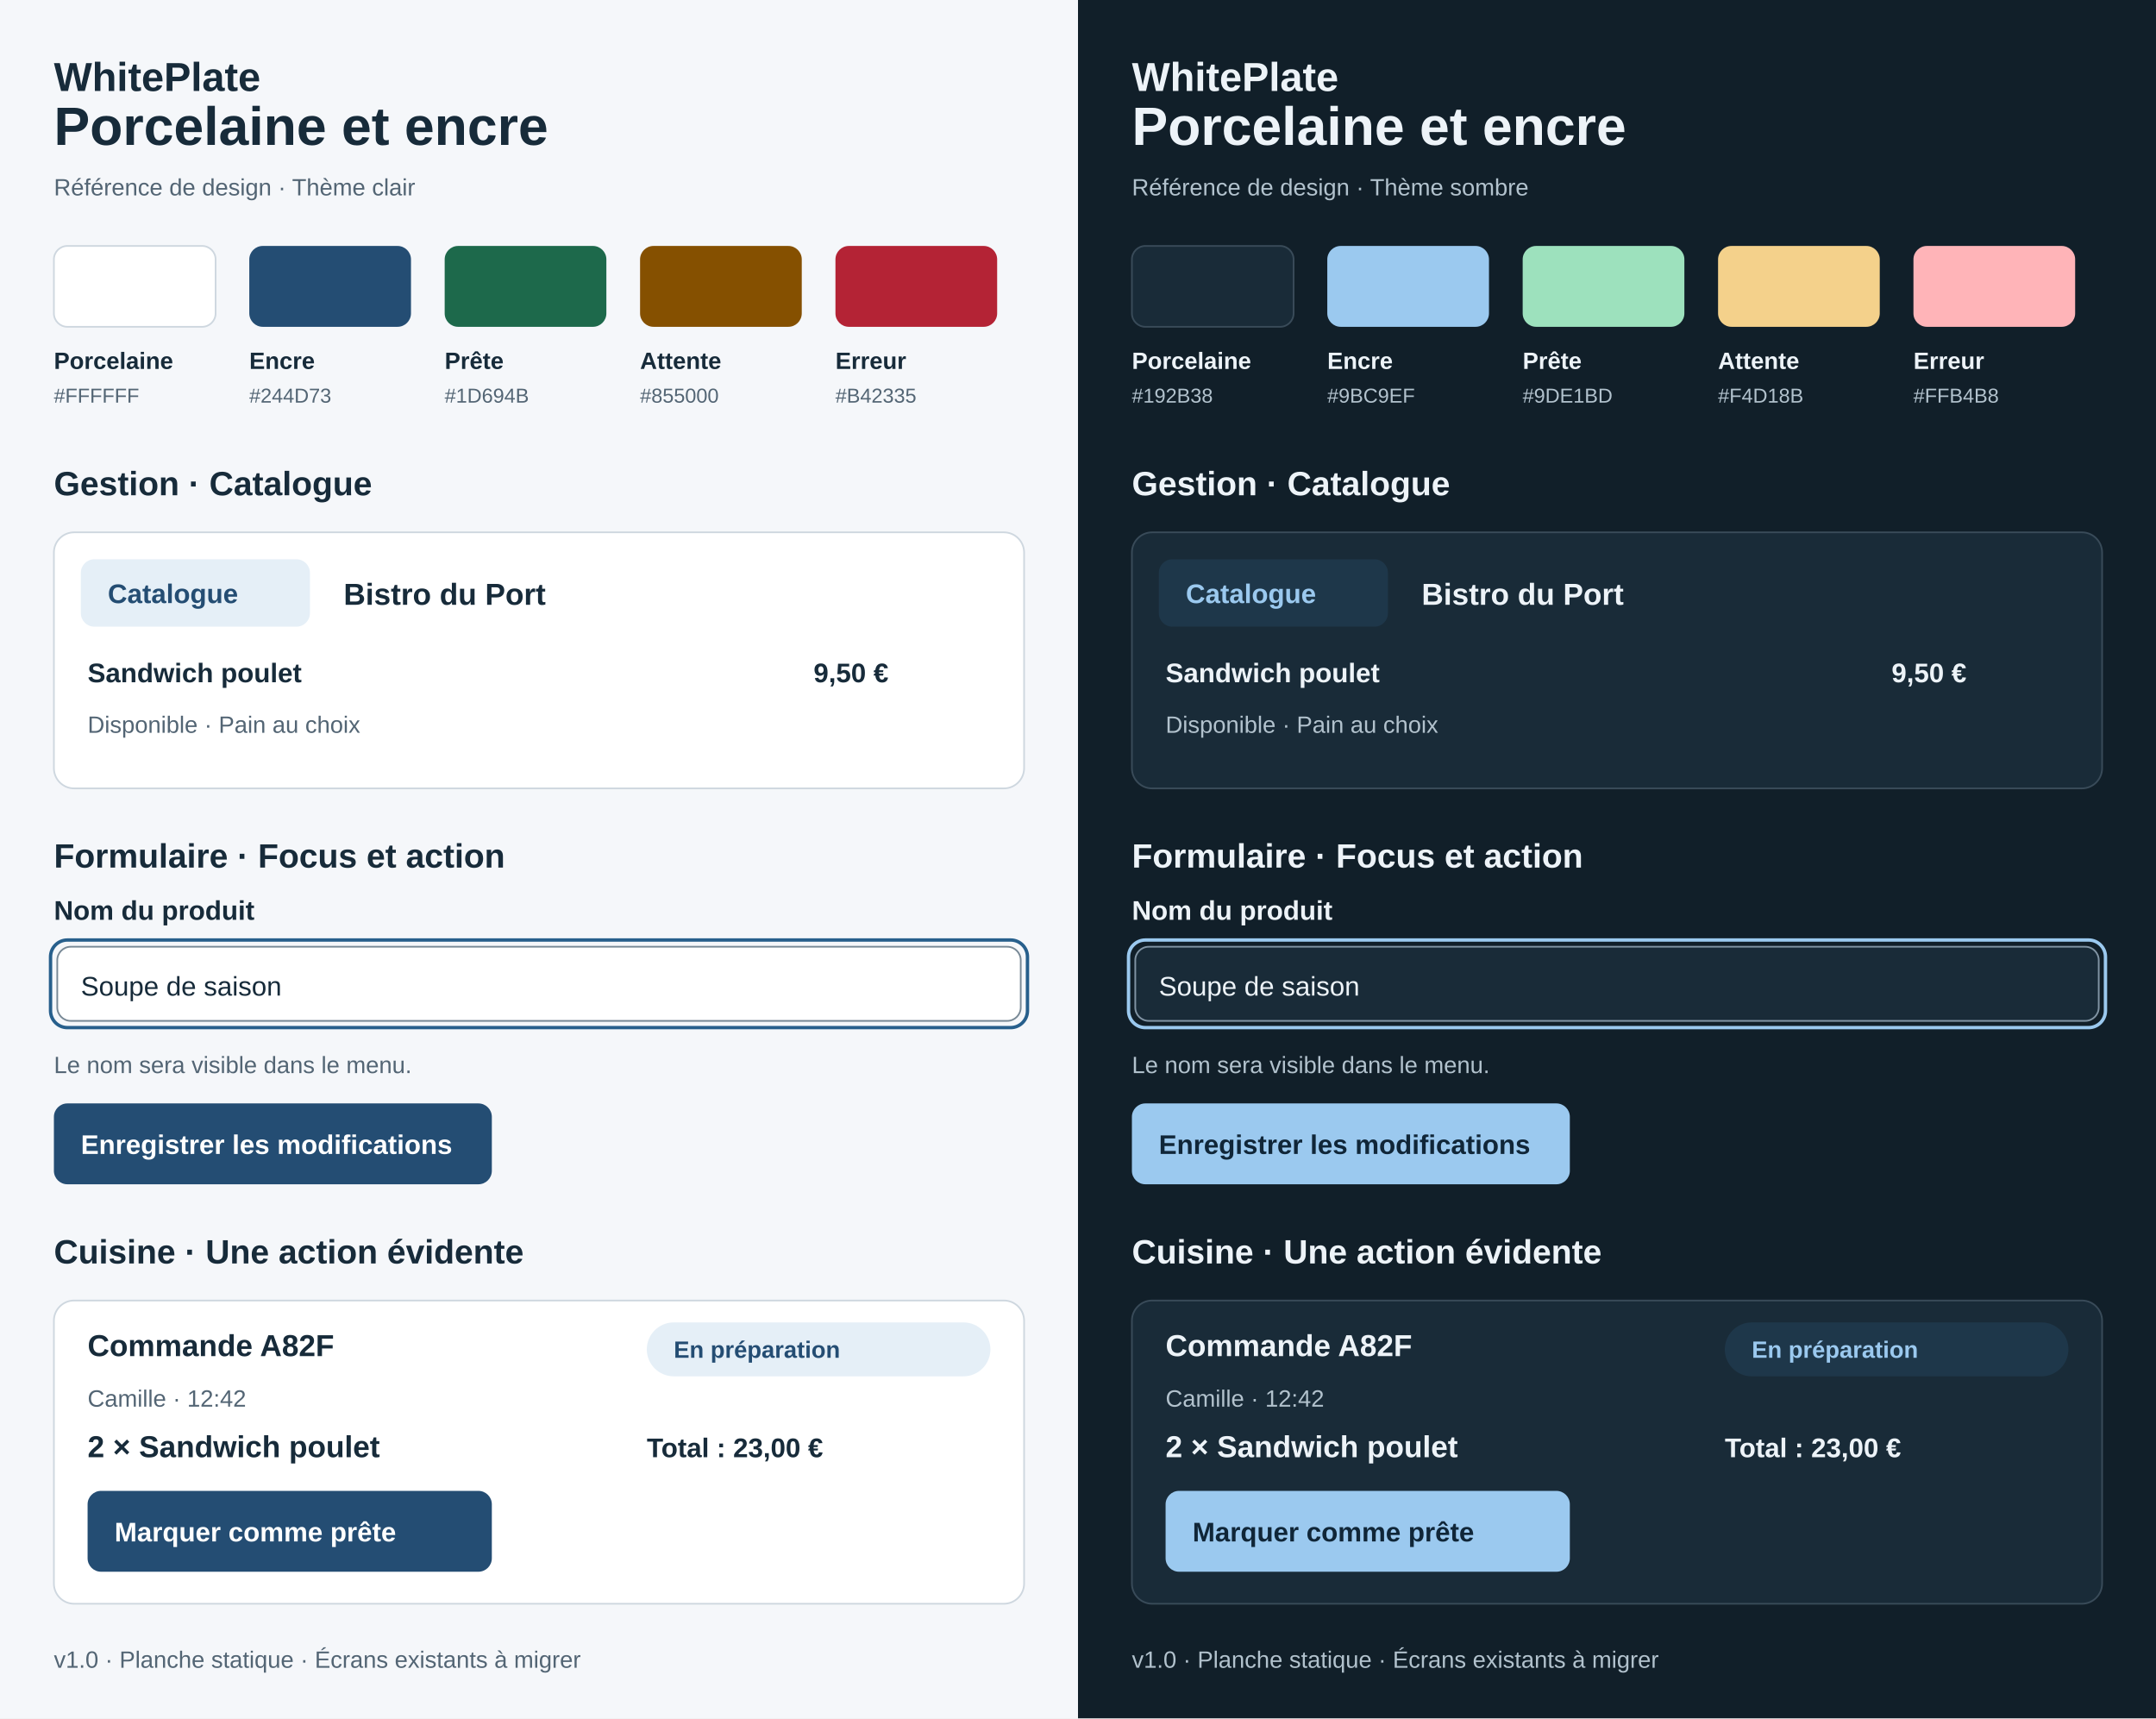
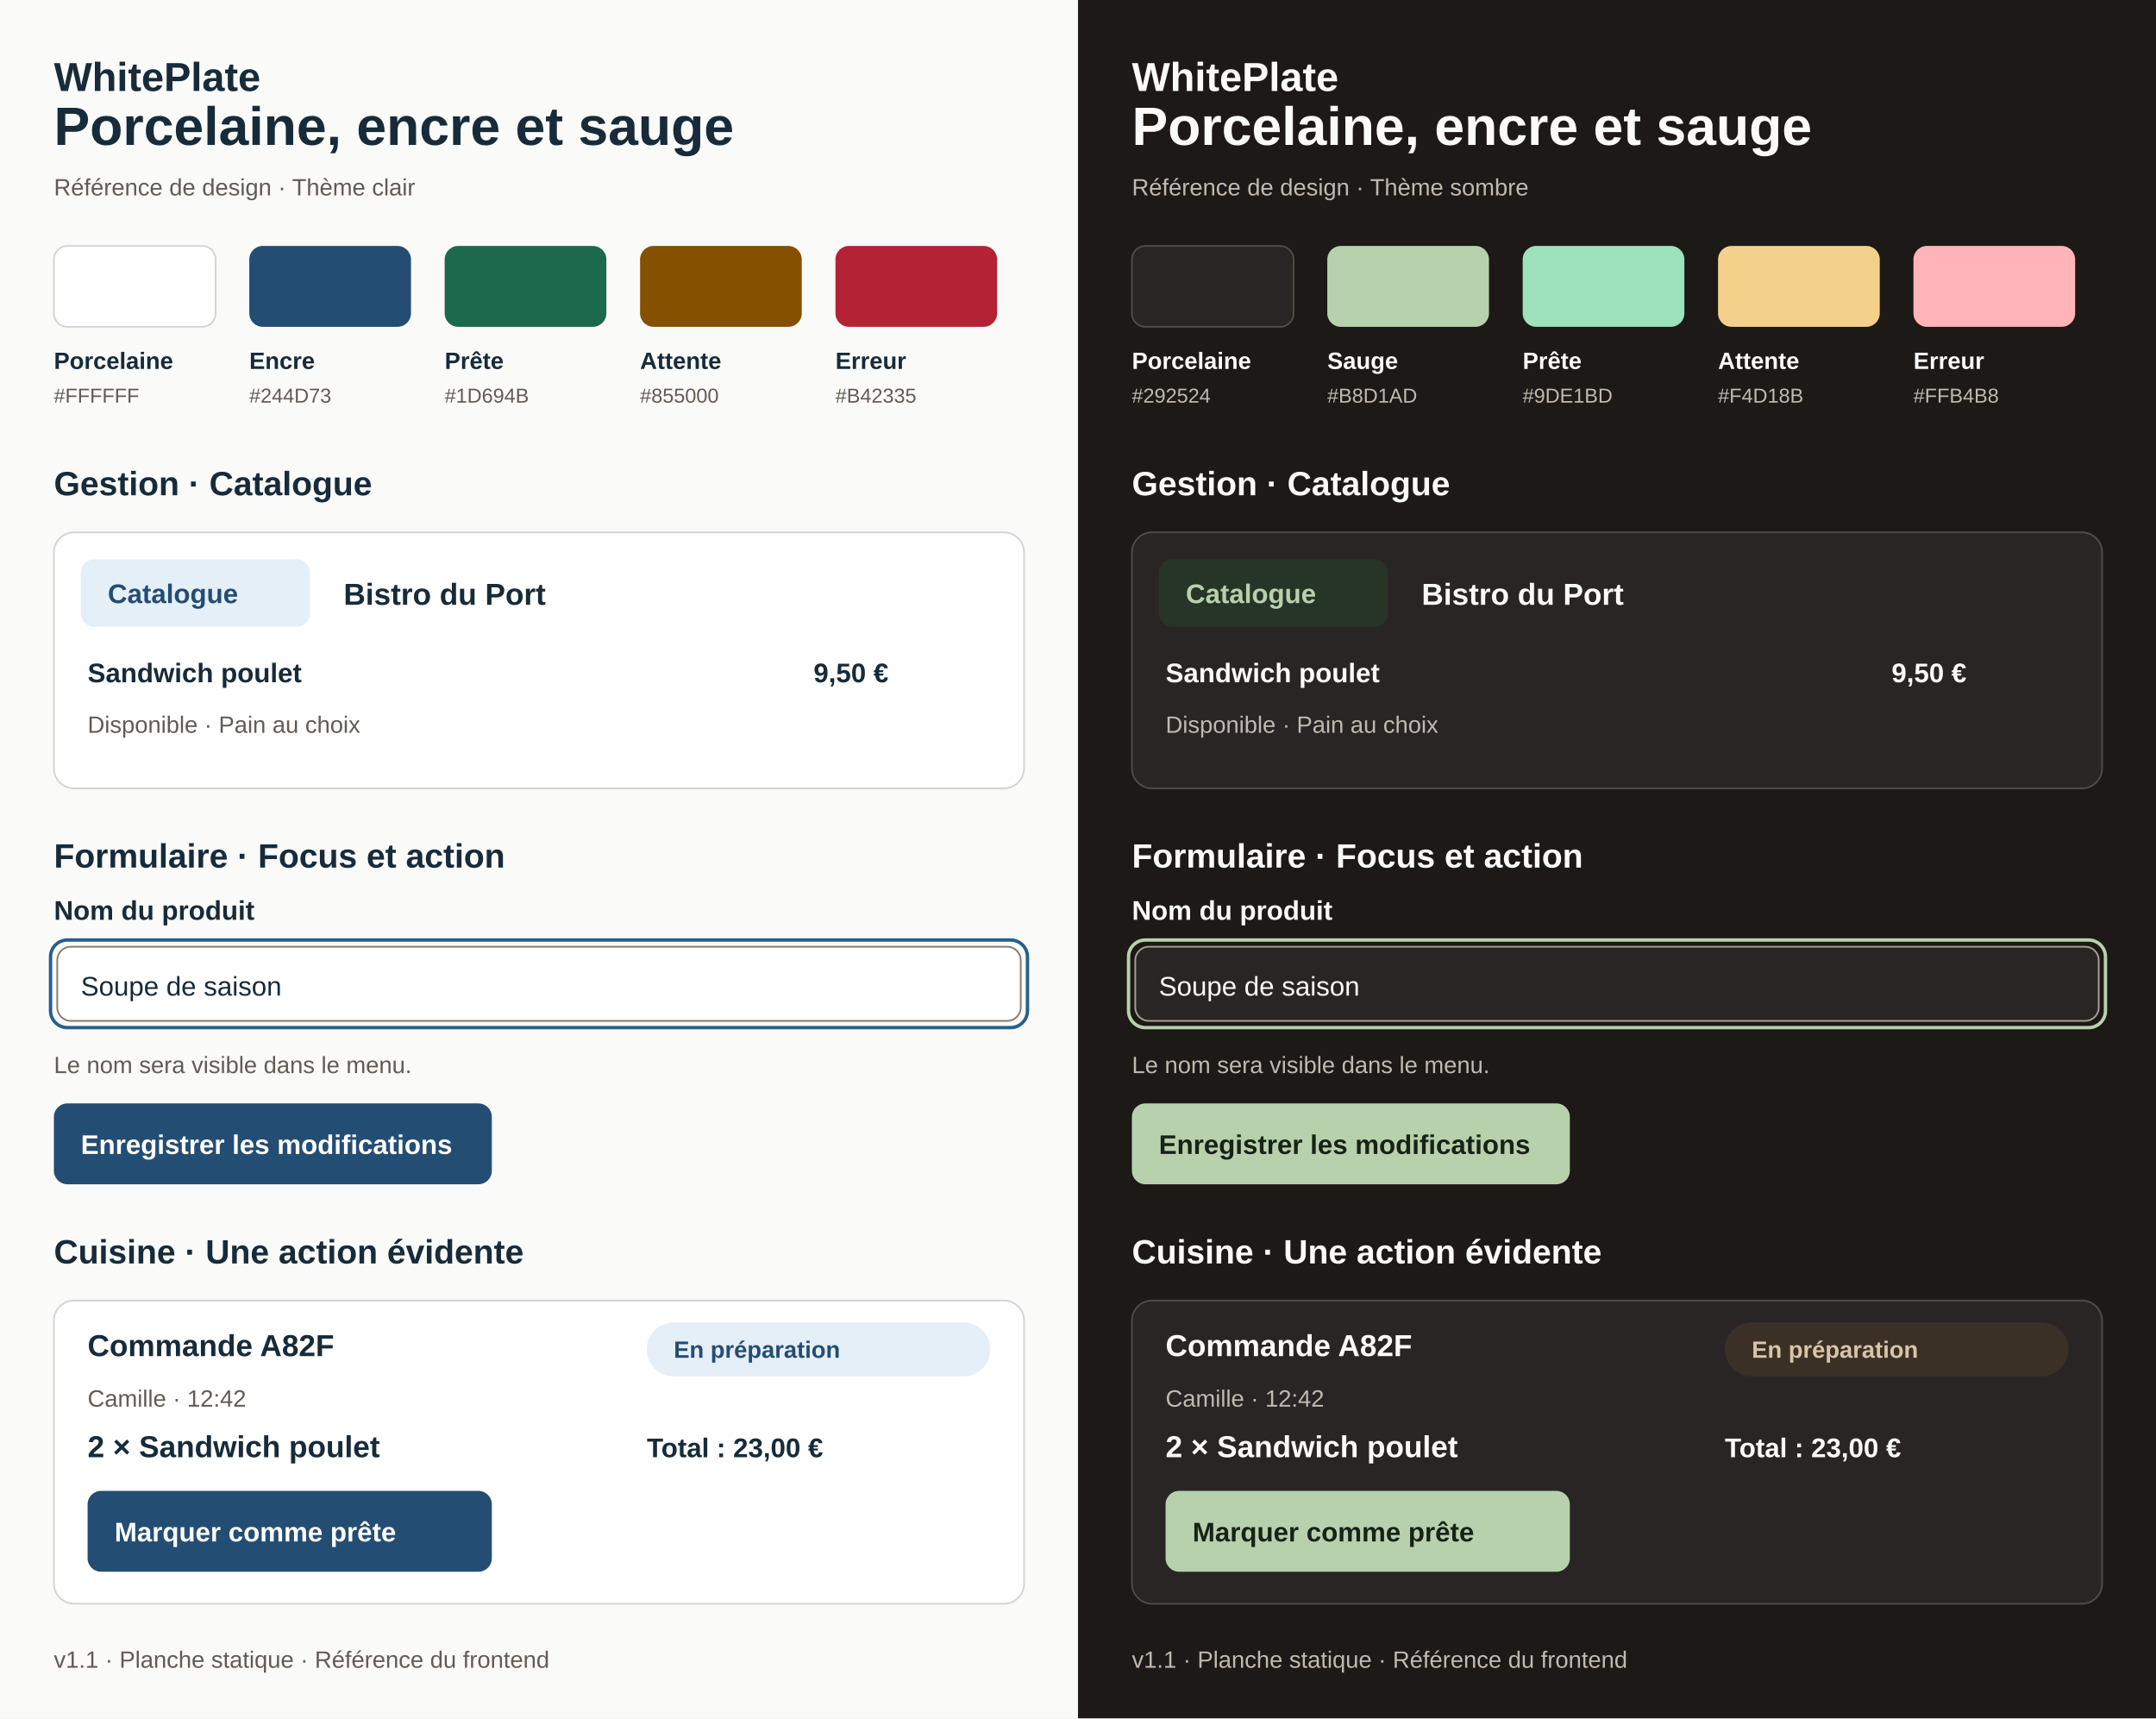
<svg xmlns="http://www.w3.org/2000/svg" width="1280" height="1020" viewBox="0 0 1280 1020" role="img" aria-labelledby="title desc">
-   <rect x="0" y="0" width="640" height="1020" rx="0" fill="#F5F7FA" />
+   <rect x="0" y="0" width="640" height="1020" rx="0" fill="#FAFAF9" />
  <text x="32" y="54" fill="#172B3A" font-family="Segoe UI, Helvetica Neue, Arial, sans-serif" font-size="24" font-weight="600">WhitePlate</text>
-   <text x="32" y="86" fill="#172B3A" font-family="Segoe UI, Helvetica Neue, Arial, sans-serif" font-size="32" font-weight="600">Porcelaine et encre</text>
-   <text x="32" y="116" fill="#536574" font-family="Segoe UI, Helvetica Neue, Arial, sans-serif" font-size="14" font-weight="400">Référence de design · Thème clair</text>
-   <rect x="32" y="146" width="96" height="48" rx="8" fill="#FFFFFF" stroke="#CED7DF" stroke-width="1" />
+   <text x="32" y="86" fill="#172B3A" font-family="Segoe UI, Helvetica Neue, Arial, sans-serif" font-size="32" font-weight="600">Porcelaine, encre et sauge</text>
+   <text x="32" y="116" fill="#625B54" font-family="Segoe UI, Helvetica Neue, Arial, sans-serif" font-size="14" font-weight="400">Référence de design · Thème clair</text>
+   <rect x="32" y="146" width="96" height="48" rx="8" fill="#FFFFFF" stroke="#D6D3D1" stroke-width="1" />
  <text x="32" y="219" fill="#172B3A" font-family="Segoe UI, Helvetica Neue, Arial, sans-serif" font-size="14" font-weight="600">Porcelaine</text>
-   <text x="32" y="239" fill="#536574" font-family="Segoe UI, Helvetica Neue, Arial, sans-serif" font-size="12" font-weight="400">#FFFFFF</text>
+   <text x="32" y="239" fill="#625B54" font-family="Segoe UI, Helvetica Neue, Arial, sans-serif" font-size="12" font-weight="400">#FFFFFF</text>
  <rect x="148" y="146" width="96" height="48" rx="8" fill="#244D73" />
  <text x="148" y="219" fill="#172B3A" font-family="Segoe UI, Helvetica Neue, Arial, sans-serif" font-size="14" font-weight="600">Encre</text>
-   <text x="148" y="239" fill="#536574" font-family="Segoe UI, Helvetica Neue, Arial, sans-serif" font-size="12" font-weight="400">#244D73</text>
+   <text x="148" y="239" fill="#625B54" font-family="Segoe UI, Helvetica Neue, Arial, sans-serif" font-size="12" font-weight="400">#244D73</text>
  <rect x="264" y="146" width="96" height="48" rx="8" fill="#1D694B" />
  <text x="264" y="219" fill="#172B3A" font-family="Segoe UI, Helvetica Neue, Arial, sans-serif" font-size="14" font-weight="600">Prête</text>
-   <text x="264" y="239" fill="#536574" font-family="Segoe UI, Helvetica Neue, Arial, sans-serif" font-size="12" font-weight="400">#1D694B</text>
+   <text x="264" y="239" fill="#625B54" font-family="Segoe UI, Helvetica Neue, Arial, sans-serif" font-size="12" font-weight="400">#1D694B</text>
  <rect x="380" y="146" width="96" height="48" rx="8" fill="#855000" />
  <text x="380" y="219" fill="#172B3A" font-family="Segoe UI, Helvetica Neue, Arial, sans-serif" font-size="14" font-weight="600">Attente</text>
-   <text x="380" y="239" fill="#536574" font-family="Segoe UI, Helvetica Neue, Arial, sans-serif" font-size="12" font-weight="400">#855000</text>
+   <text x="380" y="239" fill="#625B54" font-family="Segoe UI, Helvetica Neue, Arial, sans-serif" font-size="12" font-weight="400">#855000</text>
  <rect x="496" y="146" width="96" height="48" rx="8" fill="#B42335" />
  <text x="496" y="219" fill="#172B3A" font-family="Segoe UI, Helvetica Neue, Arial, sans-serif" font-size="14" font-weight="600">Erreur</text>
-   <text x="496" y="239" fill="#536574" font-family="Segoe UI, Helvetica Neue, Arial, sans-serif" font-size="12" font-weight="400">#B42335</text>
+   <text x="496" y="239" fill="#625B54" font-family="Segoe UI, Helvetica Neue, Arial, sans-serif" font-size="12" font-weight="400">#B42335</text>
  <text x="32" y="294" fill="#172B3A" font-family="Segoe UI, Helvetica Neue, Arial, sans-serif" font-size="20" font-weight="600">Gestion · Catalogue</text>
-   <rect x="32" y="316" width="576" height="152" rx="12" fill="#FFFFFF" stroke="#CED7DF" stroke-width="1" />
+   <rect x="32" y="316" width="576" height="152" rx="12" fill="#FFFFFF" stroke="#D6D3D1" stroke-width="1" />
  <rect x="48" y="332" width="136" height="40" rx="8" fill="#E5EFF7" />
  <text x="64" y="358" fill="#244D73" font-family="Segoe UI, Helvetica Neue, Arial, sans-serif" font-size="16" font-weight="600">Catalogue</text>
  <text x="204" y="359" fill="#172B3A" font-family="Segoe UI, Helvetica Neue, Arial, sans-serif" font-size="18" font-weight="600">Bistro du Port</text>
  <text x="52" y="405" fill="#172B3A" font-family="Segoe UI, Helvetica Neue, Arial, sans-serif" font-size="16" font-weight="600">Sandwich poulet</text>
  <text x="483" y="405" fill="#172B3A" font-family="Segoe UI, Helvetica Neue, Arial, sans-serif" font-size="16" font-weight="600">9,50 €</text>
-   <text x="52" y="435" fill="#536574" font-family="Segoe UI, Helvetica Neue, Arial, sans-serif" font-size="14" font-weight="400">Disponible · Pain au choix</text>
+   <text x="52" y="435" fill="#625B54" font-family="Segoe UI, Helvetica Neue, Arial, sans-serif" font-size="14" font-weight="400">Disponible · Pain au choix</text>
  <text x="32" y="515" fill="#172B3A" font-family="Segoe UI, Helvetica Neue, Arial, sans-serif" font-size="20" font-weight="600">Formulaire · Focus et action</text>
  <text x="32" y="546" fill="#172B3A" font-family="Segoe UI, Helvetica Neue, Arial, sans-serif" font-size="16" font-weight="600">Nom du produit</text>
-   <rect x="30" y="558" width="580" height="52" rx="10" fill="#F5F7FA" stroke="#275F8C" stroke-width="2" />
-   <rect x="34" y="562" width="572" height="44" rx="8" fill="#FFFFFF" stroke="#778895" stroke-width="1" />
+   <rect x="30" y="558" width="580" height="52" rx="10" fill="#FAFAF9" stroke="#275F8C" stroke-width="2" />
+   <rect x="34" y="562" width="572" height="44" rx="8" fill="#FFFFFF" stroke="#847A71" stroke-width="1" />
  <text x="48" y="591" fill="#172B3A" font-family="Segoe UI, Helvetica Neue, Arial, sans-serif" font-size="16" font-weight="400">Soupe de saison</text>
-   <text x="32" y="637" fill="#536574" font-family="Segoe UI, Helvetica Neue, Arial, sans-serif" font-size="14" font-weight="400">Le nom sera visible dans le menu.</text>
+   <text x="32" y="637" fill="#625B54" font-family="Segoe UI, Helvetica Neue, Arial, sans-serif" font-size="14" font-weight="400">Le nom sera visible dans le menu.</text>
  <rect x="32" y="655" width="260" height="48" rx="8" fill="#244D73" />
  <text x="48" y="685" fill="#FFFFFF" font-family="Segoe UI, Helvetica Neue, Arial, sans-serif" font-size="16" font-weight="600">Enregistrer les modifications</text>
  <text x="32" y="750" fill="#172B3A" font-family="Segoe UI, Helvetica Neue, Arial, sans-serif" font-size="20" font-weight="600">Cuisine · Une action évidente</text>
-   <rect x="32" y="772" width="576" height="180" rx="12" fill="#FFFFFF" stroke="#CED7DF" stroke-width="1" />
+   <rect x="32" y="772" width="576" height="180" rx="12" fill="#FFFFFF" stroke="#D6D3D1" stroke-width="1" />
  <text x="52" y="805" fill="#172B3A" font-family="Segoe UI, Helvetica Neue, Arial, sans-serif" font-size="18" font-weight="600">Commande A82F</text>
  <rect x="384" y="785" width="204" height="32" rx="16" fill="#E5EFF7" />
  <text x="400" y="806" fill="#244D73" font-family="Segoe UI, Helvetica Neue, Arial, sans-serif" font-size="14" font-weight="600">En préparation</text>
-   <text x="52" y="835" fill="#536574" font-family="Segoe UI, Helvetica Neue, Arial, sans-serif" font-size="14" font-weight="400">Camille · 12:42</text>
+   <text x="52" y="835" fill="#625B54" font-family="Segoe UI, Helvetica Neue, Arial, sans-serif" font-size="14" font-weight="400">Camille · 12:42</text>
  <text x="52" y="865" fill="#172B3A" font-family="Segoe UI, Helvetica Neue, Arial, sans-serif" font-size="18" font-weight="600">2 × Sandwich poulet</text>
  <text x="384" y="865" fill="#172B3A" font-family="Segoe UI, Helvetica Neue, Arial, sans-serif" font-size="16" font-weight="600">Total : 23,00 €</text>
  <rect x="52" y="885" width="240" height="48" rx="8" fill="#244D73" />
  <text x="68" y="915" fill="#FFFFFF" font-family="Segoe UI, Helvetica Neue, Arial, sans-serif" font-size="16" font-weight="600">Marquer comme prête</text>
-   <text x="32" y="990" fill="#536574" font-family="Segoe UI, Helvetica Neue, Arial, sans-serif" font-size="14" font-weight="400">v1.0 · Planche statique · Écrans existants à migrer</text>
-   <rect x="640" y="0" width="640" height="1020" rx="0" fill="#111F29" />
-   <text x="672" y="54" fill="#EDF3F8" font-family="Segoe UI, Helvetica Neue, Arial, sans-serif" font-size="24" font-weight="600">WhitePlate</text>
-   <text x="672" y="86" fill="#EDF3F8" font-family="Segoe UI, Helvetica Neue, Arial, sans-serif" font-size="32" font-weight="600">Porcelaine et encre</text>
-   <text x="672" y="116" fill="#B2C2CD" font-family="Segoe UI, Helvetica Neue, Arial, sans-serif" font-size="14" font-weight="400">Référence de design · Thème sombre</text>
-   <rect x="672" y="146" width="96" height="48" rx="8" fill="#192B38" stroke="#394B59" stroke-width="1" />
-   <text x="672" y="219" fill="#EDF3F8" font-family="Segoe UI, Helvetica Neue, Arial, sans-serif" font-size="14" font-weight="600">Porcelaine</text>
-   <text x="672" y="239" fill="#B2C2CD" font-family="Segoe UI, Helvetica Neue, Arial, sans-serif" font-size="12" font-weight="400">#192B38</text>
-   <rect x="788" y="146" width="96" height="48" rx="8" fill="#9BC9EF" />
-   <text x="788" y="219" fill="#EDF3F8" font-family="Segoe UI, Helvetica Neue, Arial, sans-serif" font-size="14" font-weight="600">Encre</text>
-   <text x="788" y="239" fill="#B2C2CD" font-family="Segoe UI, Helvetica Neue, Arial, sans-serif" font-size="12" font-weight="400">#9BC9EF</text>
+   <text x="32" y="990" fill="#625B54" font-family="Segoe UI, Helvetica Neue, Arial, sans-serif" font-size="14" font-weight="400">v1.1 · Planche statique · Référence du frontend</text>
+   <rect x="640" y="0" width="640" height="1020" rx="0" fill="#1C1917" />
+   <text x="672" y="54" fill="#FAFAF9" font-family="Segoe UI, Helvetica Neue, Arial, sans-serif" font-size="24" font-weight="600">WhitePlate</text>
+   <text x="672" y="86" fill="#FAFAF9" font-family="Segoe UI, Helvetica Neue, Arial, sans-serif" font-size="32" font-weight="600">Porcelaine, encre et sauge</text>
+   <text x="672" y="116" fill="#C2B9AF" font-family="Segoe UI, Helvetica Neue, Arial, sans-serif" font-size="14" font-weight="400">Référence de design · Thème sombre</text>
+   <rect x="672" y="146" width="96" height="48" rx="8" fill="#292524" stroke="#534A43" stroke-width="1" />
+   <text x="672" y="219" fill="#FAFAF9" font-family="Segoe UI, Helvetica Neue, Arial, sans-serif" font-size="14" font-weight="600">Porcelaine</text>
+   <text x="672" y="239" fill="#C2B9AF" font-family="Segoe UI, Helvetica Neue, Arial, sans-serif" font-size="12" font-weight="400">#292524</text>
+   <rect x="788" y="146" width="96" height="48" rx="8" fill="#B8D1AD" />
+   <text x="788" y="219" fill="#FAFAF9" font-family="Segoe UI, Helvetica Neue, Arial, sans-serif" font-size="14" font-weight="600">Sauge</text>
+   <text x="788" y="239" fill="#C2B9AF" font-family="Segoe UI, Helvetica Neue, Arial, sans-serif" font-size="12" font-weight="400">#B8D1AD</text>
  <rect x="904" y="146" width="96" height="48" rx="8" fill="#9DE1BD" />
-   <text x="904" y="219" fill="#EDF3F8" font-family="Segoe UI, Helvetica Neue, Arial, sans-serif" font-size="14" font-weight="600">Prête</text>
-   <text x="904" y="239" fill="#B2C2CD" font-family="Segoe UI, Helvetica Neue, Arial, sans-serif" font-size="12" font-weight="400">#9DE1BD</text>
+   <text x="904" y="219" fill="#FAFAF9" font-family="Segoe UI, Helvetica Neue, Arial, sans-serif" font-size="14" font-weight="600">Prête</text>
+   <text x="904" y="239" fill="#C2B9AF" font-family="Segoe UI, Helvetica Neue, Arial, sans-serif" font-size="12" font-weight="400">#9DE1BD</text>
  <rect x="1020" y="146" width="96" height="48" rx="8" fill="#F4D18B" />
-   <text x="1020" y="219" fill="#EDF3F8" font-family="Segoe UI, Helvetica Neue, Arial, sans-serif" font-size="14" font-weight="600">Attente</text>
-   <text x="1020" y="239" fill="#B2C2CD" font-family="Segoe UI, Helvetica Neue, Arial, sans-serif" font-size="12" font-weight="400">#F4D18B</text>
+   <text x="1020" y="219" fill="#FAFAF9" font-family="Segoe UI, Helvetica Neue, Arial, sans-serif" font-size="14" font-weight="600">Attente</text>
+   <text x="1020" y="239" fill="#C2B9AF" font-family="Segoe UI, Helvetica Neue, Arial, sans-serif" font-size="12" font-weight="400">#F4D18B</text>
  <rect x="1136" y="146" width="96" height="48" rx="8" fill="#FFB4B8" />
-   <text x="1136" y="219" fill="#EDF3F8" font-family="Segoe UI, Helvetica Neue, Arial, sans-serif" font-size="14" font-weight="600">Erreur</text>
-   <text x="1136" y="239" fill="#B2C2CD" font-family="Segoe UI, Helvetica Neue, Arial, sans-serif" font-size="12" font-weight="400">#FFB4B8</text>
-   <text x="672" y="294" fill="#EDF3F8" font-family="Segoe UI, Helvetica Neue, Arial, sans-serif" font-size="20" font-weight="600">Gestion · Catalogue</text>
-   <rect x="672" y="316" width="576" height="152" rx="12" fill="#192B38" stroke="#394B59" stroke-width="1" />
-   <rect x="688" y="332" width="136" height="40" rx="8" fill="#1E374A" />
-   <text x="704" y="358" fill="#9BC9EF" font-family="Segoe UI, Helvetica Neue, Arial, sans-serif" font-size="16" font-weight="600">Catalogue</text>
-   <text x="844" y="359" fill="#EDF3F8" font-family="Segoe UI, Helvetica Neue, Arial, sans-serif" font-size="18" font-weight="600">Bistro du Port</text>
-   <text x="692" y="405" fill="#EDF3F8" font-family="Segoe UI, Helvetica Neue, Arial, sans-serif" font-size="16" font-weight="600">Sandwich poulet</text>
-   <text x="1123" y="405" fill="#EDF3F8" font-family="Segoe UI, Helvetica Neue, Arial, sans-serif" font-size="16" font-weight="600">9,50 €</text>
-   <text x="692" y="435" fill="#B2C2CD" font-family="Segoe UI, Helvetica Neue, Arial, sans-serif" font-size="14" font-weight="400">Disponible · Pain au choix</text>
-   <text x="672" y="515" fill="#EDF3F8" font-family="Segoe UI, Helvetica Neue, Arial, sans-serif" font-size="20" font-weight="600">Formulaire · Focus et action</text>
-   <text x="672" y="546" fill="#EDF3F8" font-family="Segoe UI, Helvetica Neue, Arial, sans-serif" font-size="16" font-weight="600">Nom du produit</text>
-   <rect x="670" y="558" width="580" height="52" rx="10" fill="#111F29" stroke="#9BC9EF" stroke-width="2" />
-   <rect x="674" y="562" width="572" height="44" rx="8" fill="#192B38" stroke="#8194A4" stroke-width="1" />
-   <text x="688" y="591" fill="#EDF3F8" font-family="Segoe UI, Helvetica Neue, Arial, sans-serif" font-size="16" font-weight="400">Soupe de saison</text>
-   <text x="672" y="637" fill="#B2C2CD" font-family="Segoe UI, Helvetica Neue, Arial, sans-serif" font-size="14" font-weight="400">Le nom sera visible dans le menu.</text>
-   <rect x="672" y="655" width="260" height="48" rx="8" fill="#9BC9EF" />
-   <text x="688" y="685" fill="#102638" font-family="Segoe UI, Helvetica Neue, Arial, sans-serif" font-size="16" font-weight="600">Enregistrer les modifications</text>
-   <text x="672" y="750" fill="#EDF3F8" font-family="Segoe UI, Helvetica Neue, Arial, sans-serif" font-size="20" font-weight="600">Cuisine · Une action évidente</text>
-   <rect x="672" y="772" width="576" height="180" rx="12" fill="#192B38" stroke="#394B59" stroke-width="1" />
-   <text x="692" y="805" fill="#EDF3F8" font-family="Segoe UI, Helvetica Neue, Arial, sans-serif" font-size="18" font-weight="600">Commande A82F</text>
-   <rect x="1024" y="785" width="204" height="32" rx="16" fill="#1E374A" />
-   <text x="1040" y="806" fill="#9BC9EF" font-family="Segoe UI, Helvetica Neue, Arial, sans-serif" font-size="14" font-weight="600">En préparation</text>
-   <text x="692" y="835" fill="#B2C2CD" font-family="Segoe UI, Helvetica Neue, Arial, sans-serif" font-size="14" font-weight="400">Camille · 12:42</text>
-   <text x="692" y="865" fill="#EDF3F8" font-family="Segoe UI, Helvetica Neue, Arial, sans-serif" font-size="18" font-weight="600">2 × Sandwich poulet</text>
-   <text x="1024" y="865" fill="#EDF3F8" font-family="Segoe UI, Helvetica Neue, Arial, sans-serif" font-size="16" font-weight="600">Total : 23,00 €</text>
-   <rect x="692" y="885" width="240" height="48" rx="8" fill="#9BC9EF" />
-   <text x="708" y="915" fill="#102638" font-family="Segoe UI, Helvetica Neue, Arial, sans-serif" font-size="16" font-weight="600">Marquer comme prête</text>
-   <text x="672" y="990" fill="#B2C2CD" font-family="Segoe UI, Helvetica Neue, Arial, sans-serif" font-size="14" font-weight="400">v1.0 · Planche statique · Écrans existants à migrer</text>
+   <text x="1136" y="219" fill="#FAFAF9" font-family="Segoe UI, Helvetica Neue, Arial, sans-serif" font-size="14" font-weight="600">Erreur</text>
+   <text x="1136" y="239" fill="#C2B9AF" font-family="Segoe UI, Helvetica Neue, Arial, sans-serif" font-size="12" font-weight="400">#FFB4B8</text>
+   <text x="672" y="294" fill="#FAFAF9" font-family="Segoe UI, Helvetica Neue, Arial, sans-serif" font-size="20" font-weight="600">Gestion · Catalogue</text>
+   <rect x="672" y="316" width="576" height="152" rx="12" fill="#292524" stroke="#534A43" stroke-width="1" />
+   <rect x="688" y="332" width="136" height="40" rx="8" fill="#263527" />
+   <text x="704" y="358" fill="#B8D1AD" font-family="Segoe UI, Helvetica Neue, Arial, sans-serif" font-size="16" font-weight="600">Catalogue</text>
+   <text x="844" y="359" fill="#FAFAF9" font-family="Segoe UI, Helvetica Neue, Arial, sans-serif" font-size="18" font-weight="600">Bistro du Port</text>
+   <text x="692" y="405" fill="#FAFAF9" font-family="Segoe UI, Helvetica Neue, Arial, sans-serif" font-size="16" font-weight="600">Sandwich poulet</text>
+   <text x="1123" y="405" fill="#FAFAF9" font-family="Segoe UI, Helvetica Neue, Arial, sans-serif" font-size="16" font-weight="600">9,50 €</text>
+   <text x="692" y="435" fill="#C2B9AF" font-family="Segoe UI, Helvetica Neue, Arial, sans-serif" font-size="14" font-weight="400">Disponible · Pain au choix</text>
+   <text x="672" y="515" fill="#FAFAF9" font-family="Segoe UI, Helvetica Neue, Arial, sans-serif" font-size="20" font-weight="600">Formulaire · Focus et action</text>
+   <text x="672" y="546" fill="#FAFAF9" font-family="Segoe UI, Helvetica Neue, Arial, sans-serif" font-size="16" font-weight="600">Nom du produit</text>
+   <rect x="670" y="558" width="580" height="52" rx="10" fill="#1C1917" stroke="#B8D1AD" stroke-width="2" />
+   <rect x="674" y="562" width="572" height="44" rx="8" fill="#292524" stroke="#A89F96" stroke-width="1" />
+   <text x="688" y="591" fill="#FAFAF9" font-family="Segoe UI, Helvetica Neue, Arial, sans-serif" font-size="16" font-weight="400">Soupe de saison</text>
+   <text x="672" y="637" fill="#C2B9AF" font-family="Segoe UI, Helvetica Neue, Arial, sans-serif" font-size="14" font-weight="400">Le nom sera visible dans le menu.</text>
+   <rect x="672" y="655" width="260" height="48" rx="8" fill="#B8D1AD" />
+   <text x="688" y="685" fill="#172316" font-family="Segoe UI, Helvetica Neue, Arial, sans-serif" font-size="16" font-weight="600">Enregistrer les modifications</text>
+   <text x="672" y="750" fill="#FAFAF9" font-family="Segoe UI, Helvetica Neue, Arial, sans-serif" font-size="20" font-weight="600">Cuisine · Une action évidente</text>
+   <rect x="672" y="772" width="576" height="180" rx="12" fill="#292524" stroke="#534A43" stroke-width="1" />
+   <text x="692" y="805" fill="#FAFAF9" font-family="Segoe UI, Helvetica Neue, Arial, sans-serif" font-size="18" font-weight="600">Commande A82F</text>
+   <rect x="1024" y="785" width="204" height="32" rx="16" fill="#3A3025" />
+   <text x="1040" y="806" fill="#D9C4A8" font-family="Segoe UI, Helvetica Neue, Arial, sans-serif" font-size="14" font-weight="600">En préparation</text>
+   <text x="692" y="835" fill="#C2B9AF" font-family="Segoe UI, Helvetica Neue, Arial, sans-serif" font-size="14" font-weight="400">Camille · 12:42</text>
+   <text x="692" y="865" fill="#FAFAF9" font-family="Segoe UI, Helvetica Neue, Arial, sans-serif" font-size="18" font-weight="600">2 × Sandwich poulet</text>
+   <text x="1024" y="865" fill="#FAFAF9" font-family="Segoe UI, Helvetica Neue, Arial, sans-serif" font-size="16" font-weight="600">Total : 23,00 €</text>
+   <rect x="692" y="885" width="240" height="48" rx="8" fill="#B8D1AD" />
+   <text x="708" y="915" fill="#172316" font-family="Segoe UI, Helvetica Neue, Arial, sans-serif" font-size="16" font-weight="600">Marquer comme prête</text>
+   <text x="672" y="990" fill="#C2B9AF" font-family="Segoe UI, Helvetica Neue, Arial, sans-serif" font-size="14" font-weight="400">v1.1 · Planche statique · Référence du frontend</text>
</svg>
